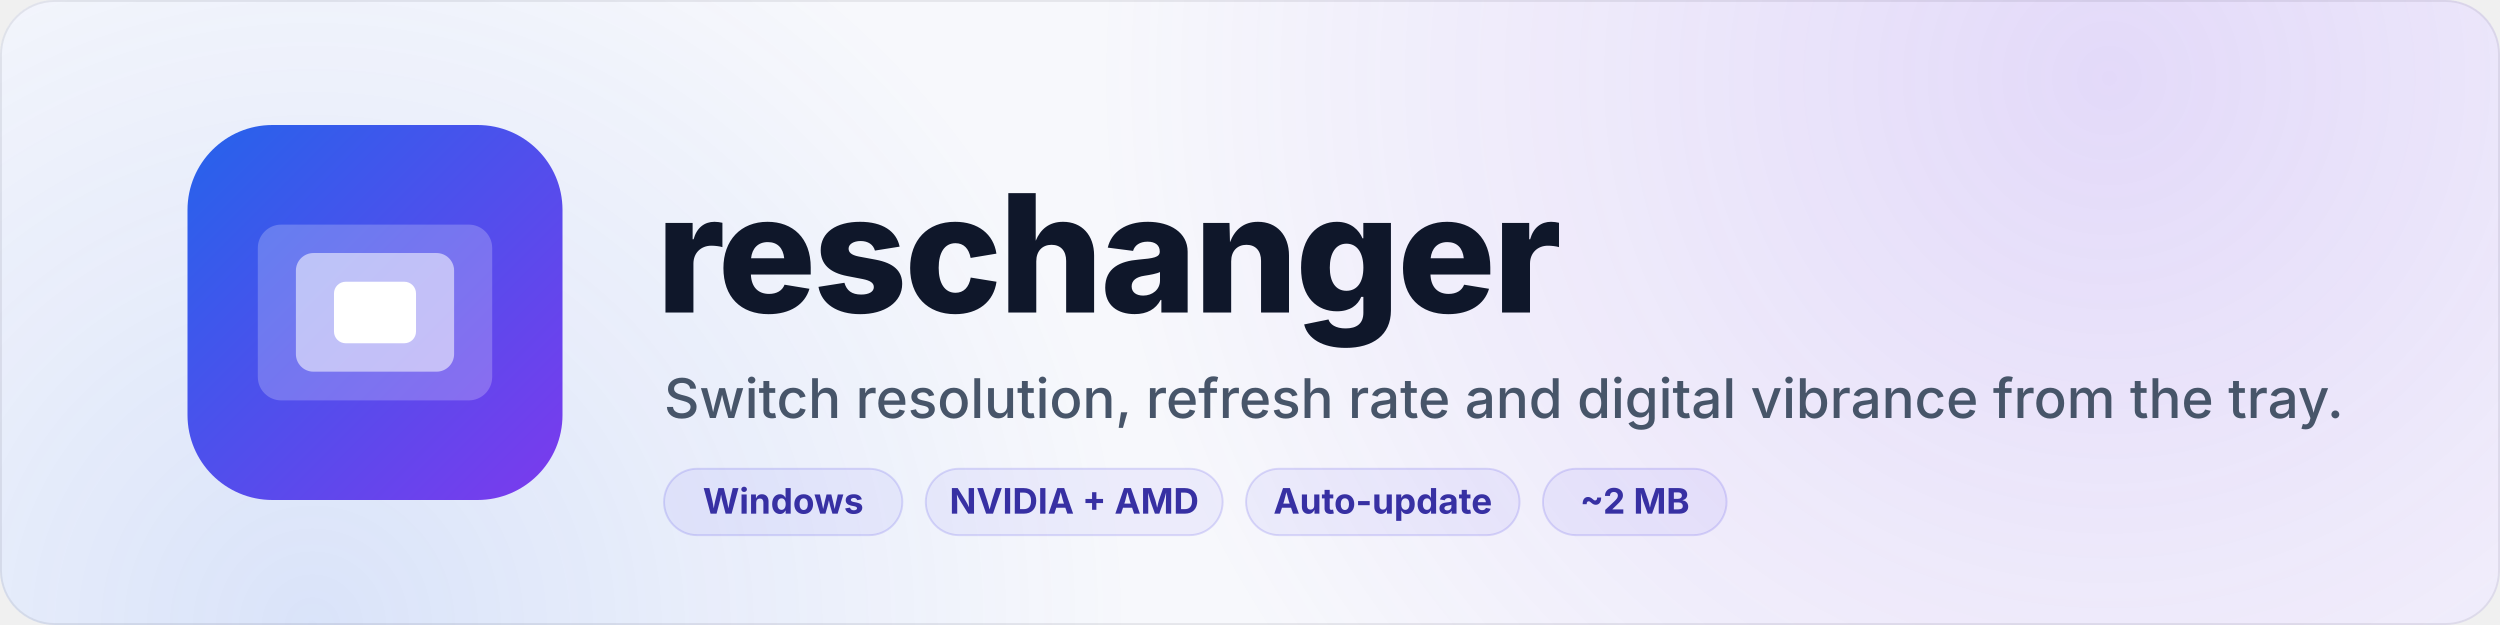
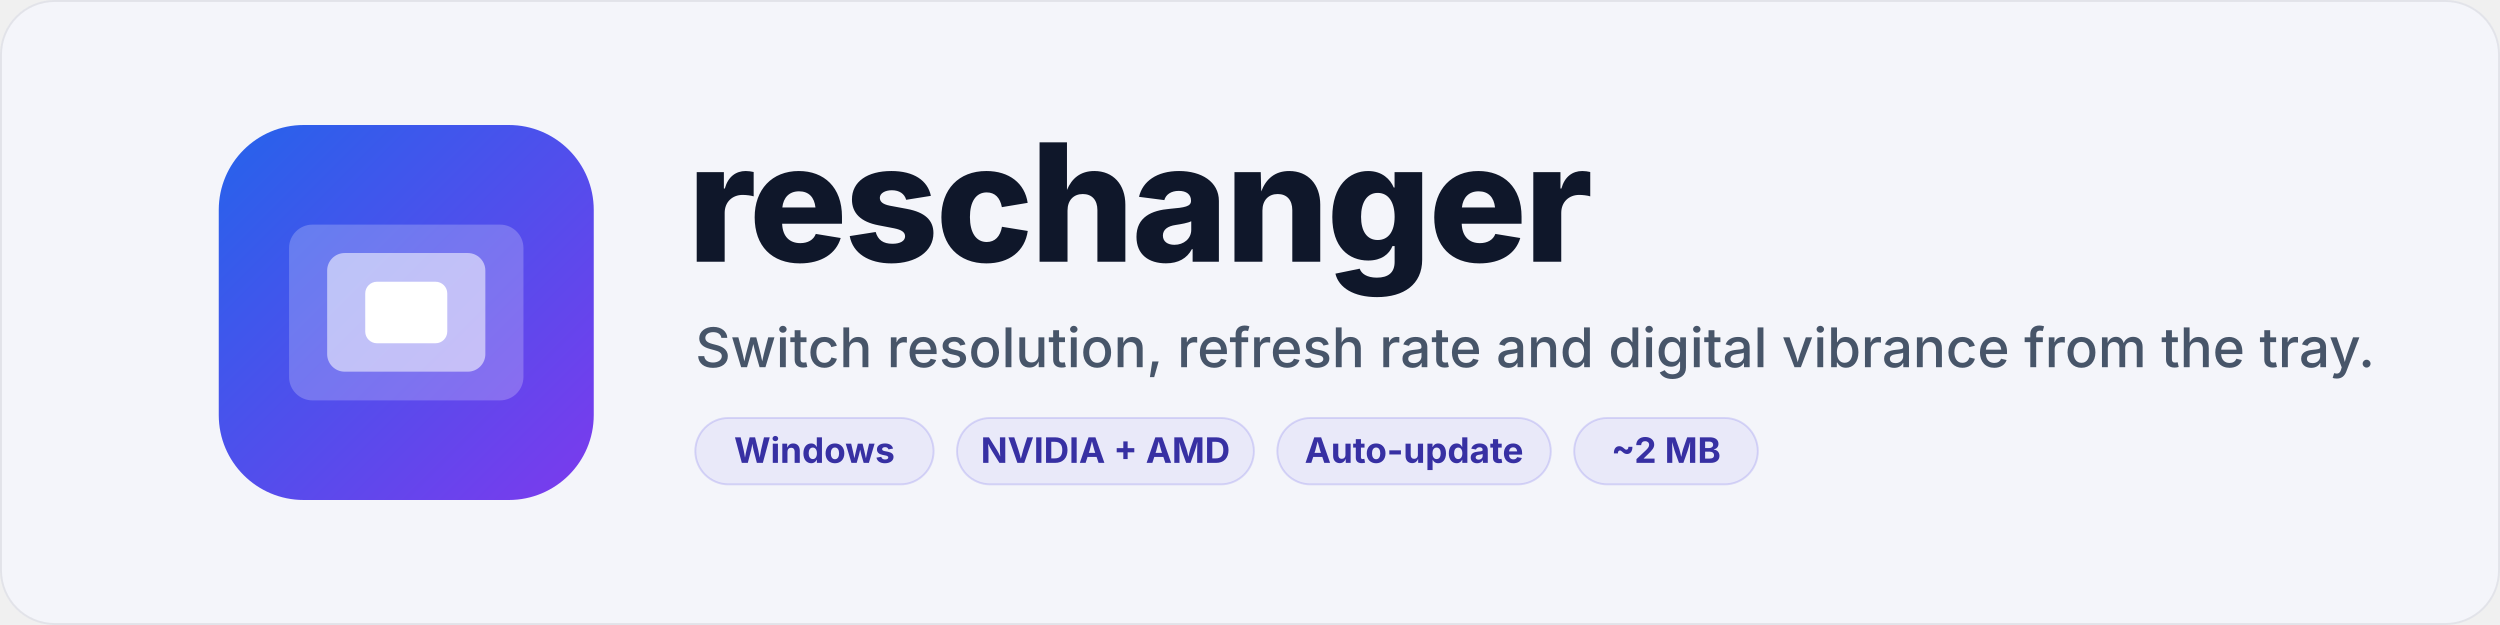
<svg xmlns="http://www.w3.org/2000/svg" width="1280" height="320" viewBox="0 0 1280 320" role="img" aria-label="reschanger: switch resolution, refresh rate and digital vibrance from the Windows tray">
  <defs>
    <linearGradient id="icon" x1="0" y1="0" x2="1280" y2="1280" gradientUnits="userSpaceOnUse">
      <stop offset="0" stop-color="#2563EB" />
      <stop offset="1" stop-color="#7C3AED" />
    </linearGradient>
-     <radialGradient id="glow" cx="1080" cy="40" r="520" gradientUnits="userSpaceOnUse">
-       <stop offset="0" stop-color="#7C3AED" stop-opacity="0.16" />
-       <stop offset="1" stop-color="#7C3AED" stop-opacity="0" />
-     </radialGradient>
-     <radialGradient id="glow2" cx="160" cy="320" r="420" gradientUnits="userSpaceOnUse">
-       <stop offset="0" stop-color="#2563EB" stop-opacity="0.14" />
-       <stop offset="1" stop-color="#2563EB" stop-opacity="0" />
-     </radialGradient>
  </defs>
-   <rect width="1280" height="320" rx="28" fill="#F7F8FC" />
-   <rect width="1280" height="320" rx="28" fill="url(#glow)" />
-   <rect width="1280" height="320" rx="28" fill="url(#glow2)" />
+   <rect width="1280" height="320" rx="28" fill="#F4F5FA" />
  <rect x="0.5" y="0.5" width="1279" height="319" rx="27.5" fill="none" stroke="#0F172A" stroke-opacity="0.08" />
-   <g transform="translate(96 64) scale(0.15)">
+   <g transform="translate(112 64) scale(0.15)">
    <rect width="1280" height="1280" rx="290" fill="url(#icon)" />
    <rect x="240" y="340" width="800" height="600" rx="80" fill="#FFFFFF" fill-opacity="0.22" />
    <rect x="370" y="437" width="540" height="405" rx="60" fill="#FFFFFF" fill-opacity="0.55" />
    <rect x="500" y="535" width="280" height="210" rx="40" fill="#FFFFFF" />
  </g>
  <g font-family="'Segoe UI', Inter, system-ui, -apple-system, sans-serif">
-     <text x="336" y="160" fill="#0F172A" font-size="84" font-weight="800" letter-spacing="-1.5">reschanger</text>
-     <text x="340" y="214" fill="#475569" font-size="28" font-weight="500">Switch resolution, refresh rate and digital vibrance from the tray.</text>
+     <text x="352" y="134" fill="#0F172A" font-size="84" font-weight="800" letter-spacing="-1.5">reschanger</text>
+     <text x="356" y="188" fill="#475569" font-size="28" font-weight="500">Switch resolution, refresh rate and digital vibrance from the tray.</text>
    <g font-size="18" font-weight="650" fill="#3730A3">
-       <rect x="340" y="240" width="122" height="34" rx="17" fill="#4F46E5" fill-opacity="0.07" stroke="#4F46E5" stroke-opacity="0.18" />
-       <text x="401" y="263" text-anchor="middle">Windows</text>
-       <rect x="474" y="240" width="152" height="34" rx="17" fill="#4F46E5" fill-opacity="0.07" stroke="#4F46E5" stroke-opacity="0.18" />
-       <text x="550" y="263" text-anchor="middle">NVIDIA + AMD</text>
-       <rect x="638" y="240" width="140" height="34" rx="17" fill="#4F46E5" fill-opacity="0.07" stroke="#4F46E5" stroke-opacity="0.18" />
-       <text x="708" y="263" text-anchor="middle">Auto-update</text>
-       <rect x="790" y="240" width="94" height="34" rx="17" fill="#4F46E5" fill-opacity="0.07" stroke="#4F46E5" stroke-opacity="0.18" />
-       <text x="837" y="263" text-anchor="middle">~2 MB</text>
+       <rect x="356" y="214" width="122" height="34" rx="17" fill="#4F46E5" fill-opacity="0.07" stroke="#4F46E5" stroke-opacity="0.18" />
+       <text x="417" y="237" text-anchor="middle">Windows</text>
+       <rect x="490" y="214" width="152" height="34" rx="17" fill="#4F46E5" fill-opacity="0.07" stroke="#4F46E5" stroke-opacity="0.18" />
+       <text x="566" y="237" text-anchor="middle">NVIDIA + AMD</text>
+       <rect x="654" y="214" width="140" height="34" rx="17" fill="#4F46E5" fill-opacity="0.07" stroke="#4F46E5" stroke-opacity="0.18" />
+       <text x="724" y="237" text-anchor="middle">Auto-update</text>
+       <rect x="806" y="214" width="94" height="34" rx="17" fill="#4F46E5" fill-opacity="0.07" stroke="#4F46E5" stroke-opacity="0.18" />
+       <text x="853" y="237" text-anchor="middle">~2 MB</text>
    </g>
  </g>
</svg>
